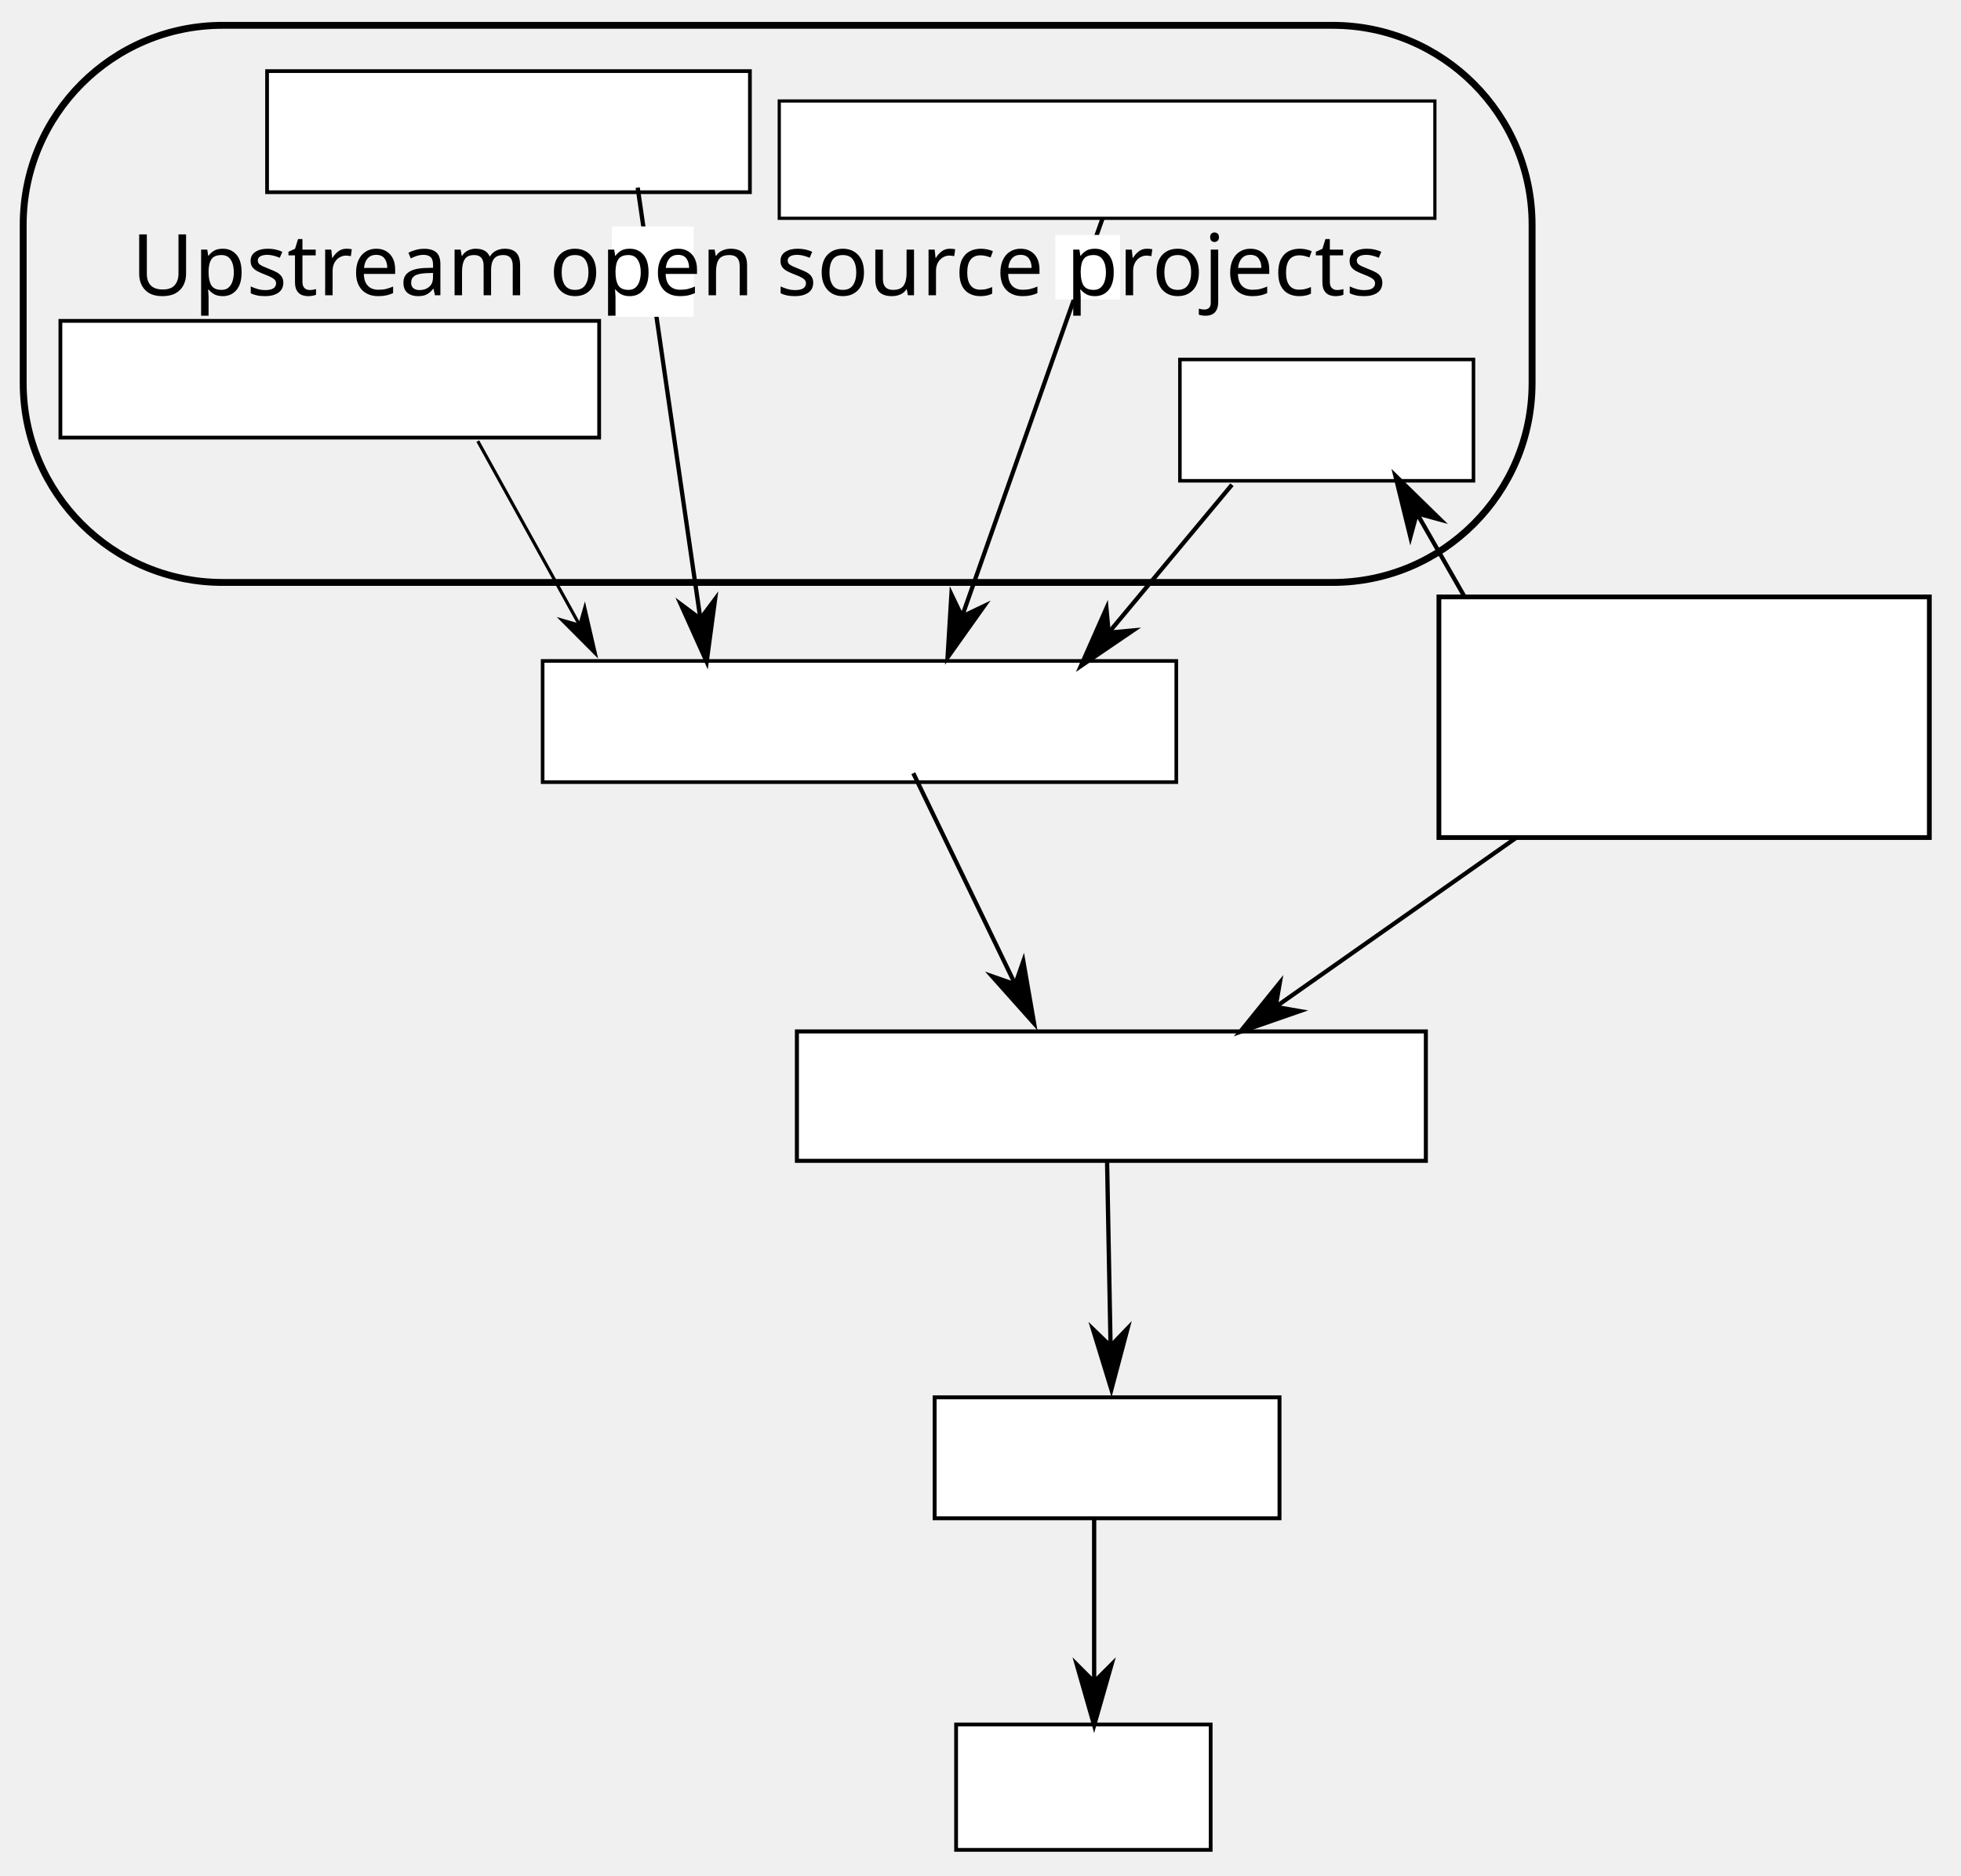
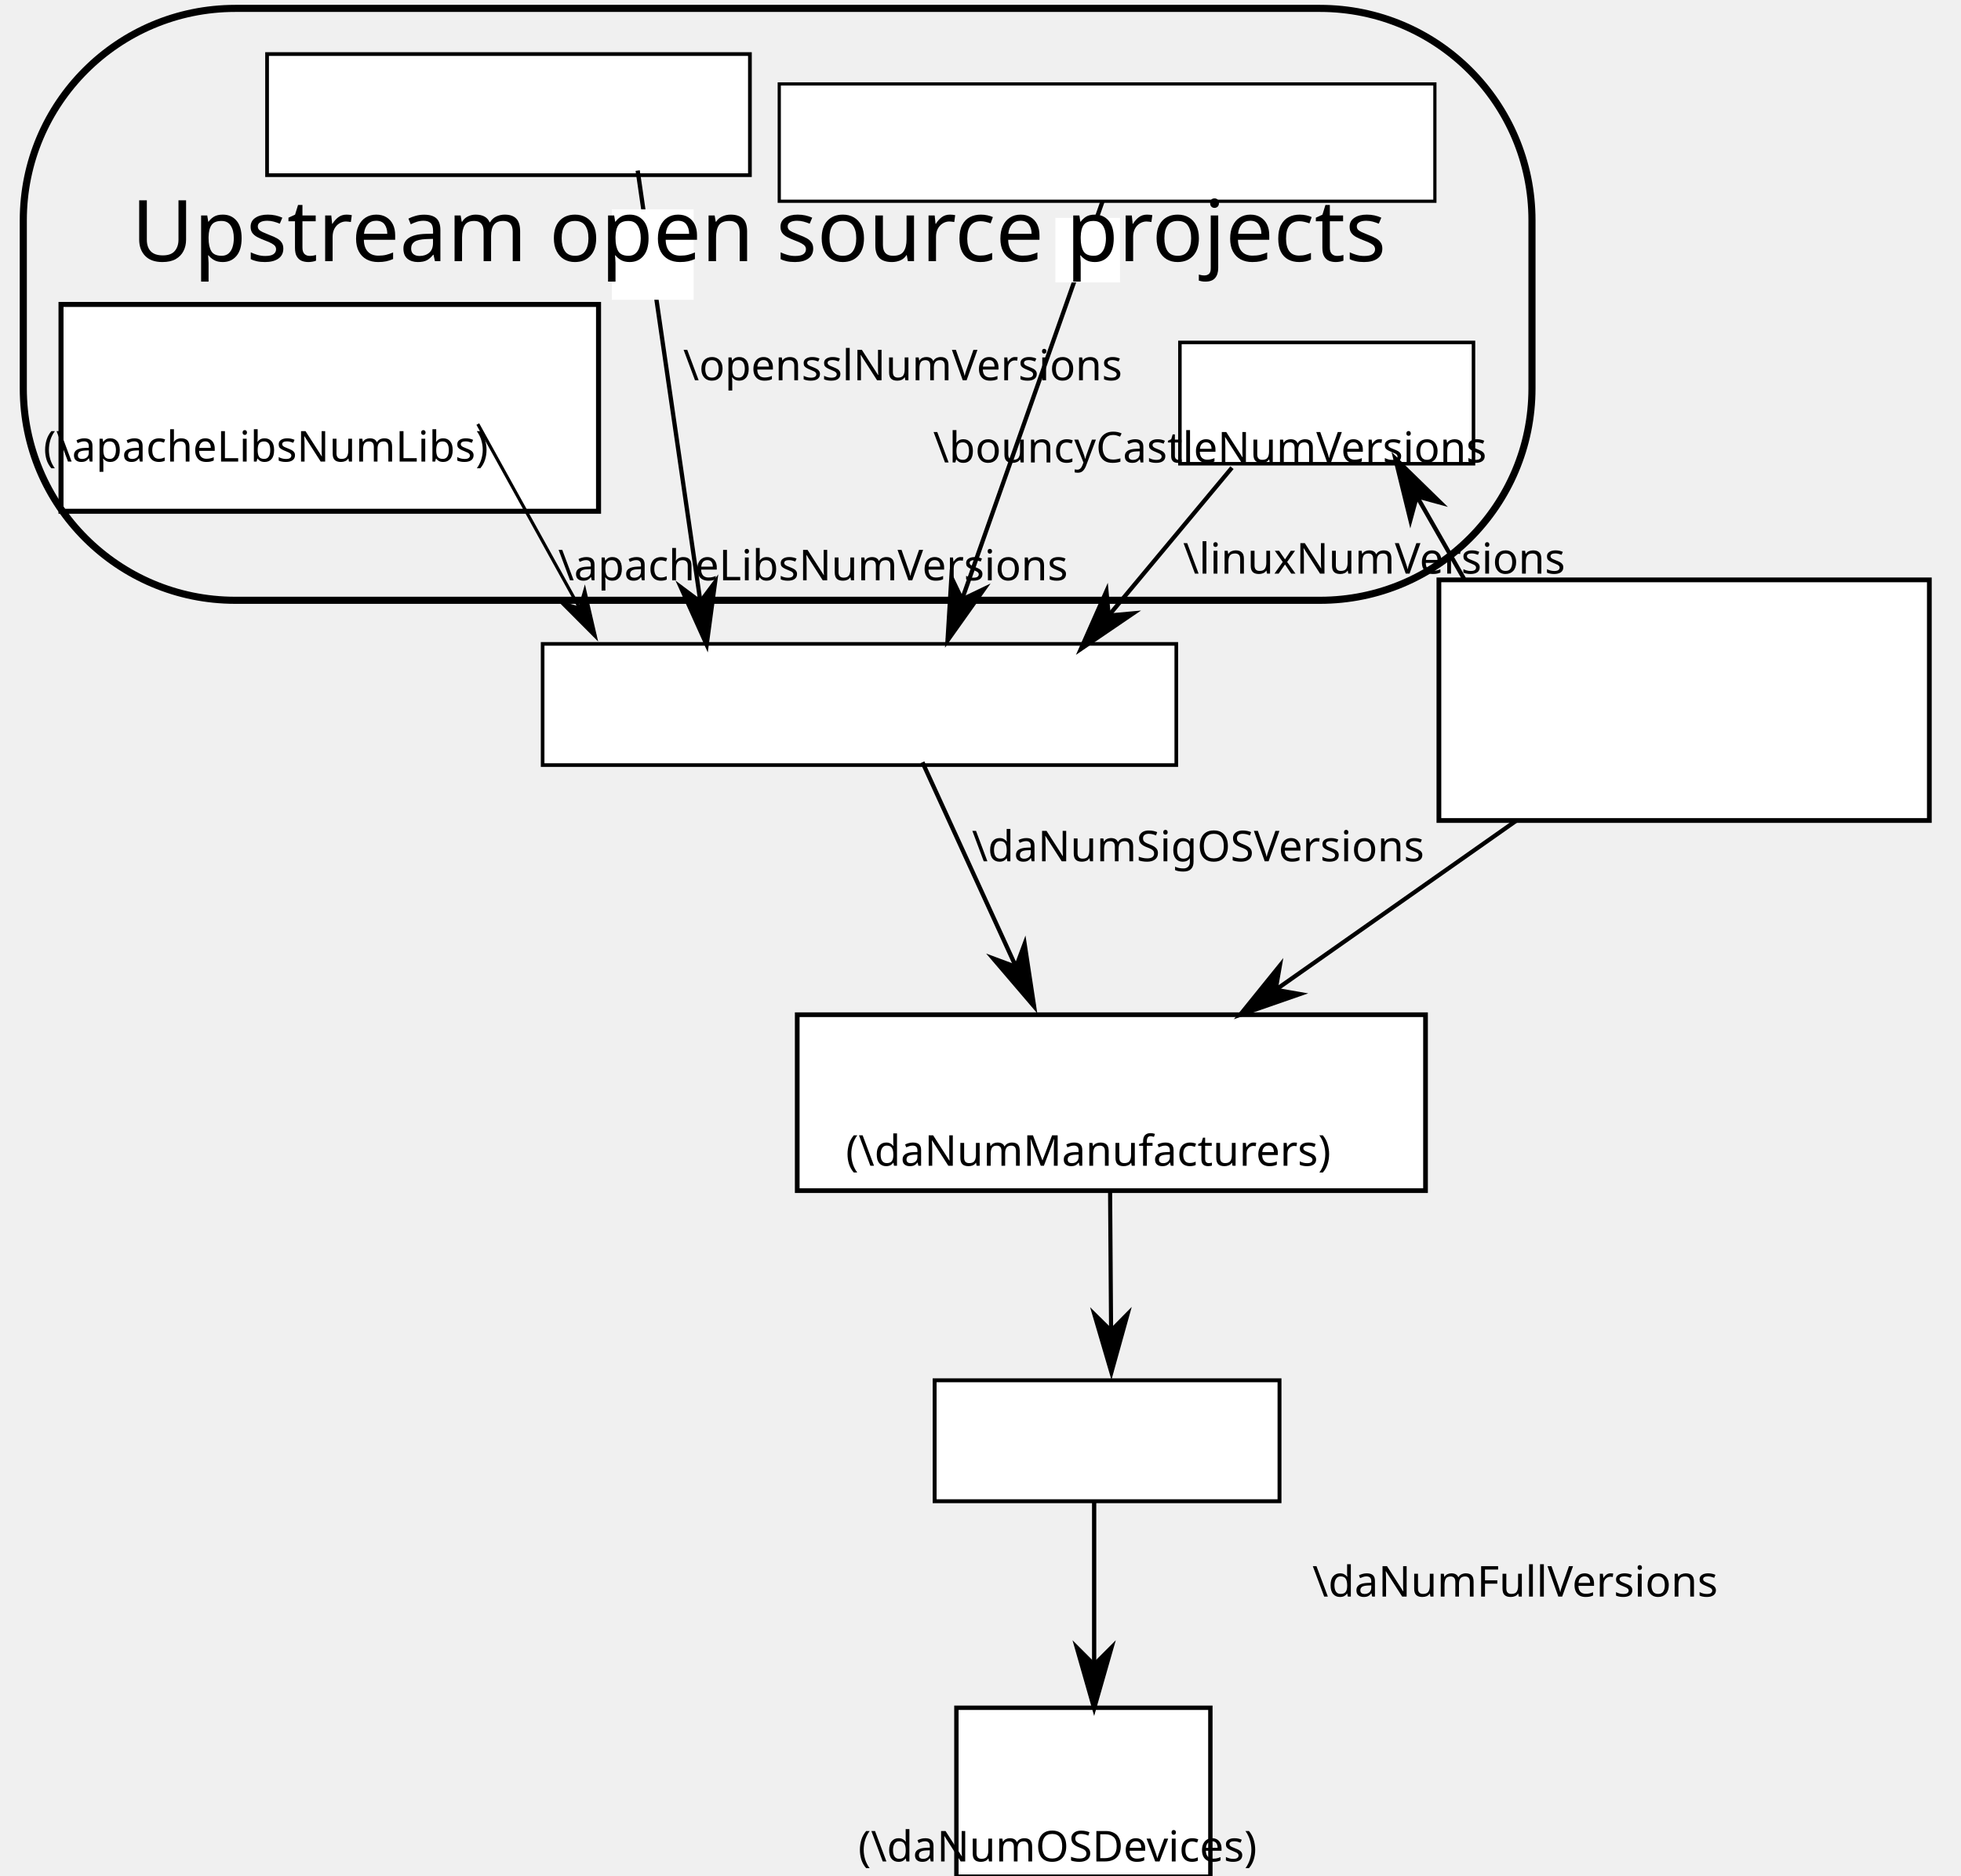
<svg xmlns="http://www.w3.org/2000/svg" xmlns:xlink="http://www.w3.org/1999/xlink" width="460" height="440" id="svg2" version="1.1">
  <defs id="defs4">
    <marker orient="auto" refY="0" refX="0" id="Arrow1Lend" style="overflow:visible">
      <path id="path5419" d="M 0,0 5,-5 -12.5,0 5,5 0,0 z" style="fill-rule:evenodd;stroke:#000000;stroke-width:1pt" transform="matrix(-0.8,0,0,-0.8,-10,0)" />
    </marker>
  </defs>
  <g id="layer1" transform="translate(0,-612.3622)">
-     <g id="g5267" transform="translate(-40.32488,545.4824)">
-       <rect y="83.562" x="102.972" height="28.412" width="113.265" id="rect5257" style="fill:#ffffff;fill-opacity:1;fill-rule:nonzero;stroke:#000000;stroke-width:0.872;stroke-miterlimit:4;stroke-opacity:1;stroke-dasharray:none;stroke-dashoffset:0" />
-       <flowRoot id="flowRoot5259" style="font-size:20px;font-style:normal;font-weight:normal;text-align:center;line-height:125%;letter-spacing:0px;word-spacing:0px;text-anchor:middle;fill:#000000;fill-opacity:1;fill-rule:nonzero;stroke:none;font-family:Sans" xml:space="preserve">
-         <flowRegion id="flowRegion5261">
-           <use id="use5263" xlink:href="#rect5257" y="0" x="0" width="744.094" height="1052.362" />
-         </flowRegion>
-         <flowPara id="flowPara5265">OpenSSL</flowPara>
-       </flowRoot>
-     </g>
-     <g id="g5284" transform="translate(-43.35534,595.99)">
-       <rect y="40.064" x="226.149" height="27.524" width="153.793" id="rect5274" style="fill:#ffffff;fill-opacity:1;fill-rule:nonzero;stroke:#000000;stroke-width:0.75;stroke-miterlimit:4;stroke-opacity:1;stroke-dasharray:none;stroke-dashoffset:0" />
-       <flowRoot id="flowRoot5276" style="font-size:20px;font-style:normal;font-weight:normal;text-align:center;line-height:125%;letter-spacing:0px;word-spacing:0px;text-anchor:middle;fill:#000000;fill-opacity:1;stroke:none;font-family:Sans" xml:space="preserve">
-         <flowRegion id="flowRegion5278">
-           <use id="use5280" xlink:href="#rect5274" y="0" x="0" width="744.094" height="1052.362" />
-         </flowRegion>
-         <flowPara id="flowPara5282">BouncyCastle</flowPara>
-       </flowRoot>
-     </g>
-     <g id="g5329" transform="translate(-61.53809,597.0001)">
-       <rect y="419.949" x="285.815" height="29.411" width="59.715" id="rect5303" style="fill:#ffffff;fill-opacity:1;fill-rule:nonzero;stroke:#000000;stroke-width:0.884;stroke-miterlimit:4;stroke-opacity:1;stroke-dasharray:none;stroke-dashoffset:0" />
-       <flowRoot id="flowRoot5305" style="font-size:20px;font-style:normal;font-weight:normal;text-align:center;line-height:125%;letter-spacing:0px;word-spacing:0px;text-anchor:middle;fill:#000000;fill-opacity:1;stroke:none;font-family:Sans" xml:space="preserve">
-         <flowRegion id="flowRegion5307">
-           <use id="use5309" xlink:href="#rect5303" y="0" x="0" width="744.094" height="1052.362" />
-         </flowRegion>
-         <flowPara id="flowPara5311">User</flowPara>
-       </flowRoot>
-     </g>
-     <g id="g5336" transform="translate(-61.53809,597.0001)">
-       <rect y="343.192" x="280.78" height="28.37" width="80.897" id="rect5301" style="fill:#ffffff;fill-opacity:1;fill-rule:nonzero;stroke:#000000;stroke-width:0.915;stroke-miterlimit:4;stroke-opacity:1;stroke-dasharray:none;stroke-dashoffset:0" />
-       <flowRoot id="flowRoot5313" style="font-size:20px;font-style:normal;font-weight:normal;text-align:center;line-height:125%;letter-spacing:0px;word-spacing:0px;text-anchor:middle;fill:#000000;fill-opacity:1;stroke:none;font-family:Sans" xml:space="preserve">
-         <flowRegion id="flowRegion5315">
-           <use id="use5317" xlink:href="#rect5301" y="0" x="0" width="744.094" height="1052.362" />
-         </flowRegion>
-         <flowPara id="flowPara5319">Carrier</flowPara>
-       </flowRoot>
-     </g>
-     <g id="g5343" transform="translate(-61.53809,597.0001)">
-       <rect y="257.344" x="248.47" height="30.36" width="147.538" id="rect5299" style="fill:#ffffff;fill-opacity:1;fill-rule:nonzero;stroke:#000000;stroke-width:0.945;stroke-miterlimit:4;stroke-opacity:1;stroke-dasharray:none;stroke-dashoffset:0" />
-       <flowRoot id="flowRoot5321" style="font-size:20px;font-style:normal;font-weight:normal;text-align:center;line-height:125%;letter-spacing:0px;word-spacing:0px;text-anchor:middle;fill:#000000;fill-opacity:1;stroke:none;font-family:Sans" xml:space="preserve">
-         <flowRegion id="flowRegion5323">
-           <use id="use5325" xlink:href="#rect5299" y="0" x="0" width="744.094" height="1052.362" />
-         </flowRegion>
-         <flowPara id="flowPara5327">Manufacturer</flowPara>
-       </flowRoot>
-     </g>
-     <g id="g5358" transform="translate(-61.53809,603.0611)">
-       <rect y="149.343" x="399.067" height="56.455" width="115.044" id="rect5293" style="fill:#ffffff;fill-opacity:1;fill-rule:nonzero;stroke:#000000;stroke-width:1.114;stroke-miterlimit:4;stroke-opacity:1;stroke-dasharray:none;stroke-dashoffset:0" />
-       <flowRoot id="flowRoot5350" style="font-size:20px;font-style:normal;font-weight:normal;text-align:center;line-height:125%;letter-spacing:0px;word-spacing:0px;text-anchor:middle;fill:#000000;fill-opacity:1;stroke:none;font-family:Sans" xml:space="preserve">
-         <flowRegion id="flowRegion5352">
-           <use id="use5354" xlink:href="#rect5293" y="0" x="0" width="744.094" height="1052.362" />
-         </flowRegion>
-         <flowPara id="flowPara5356">Hardware developer</flowPara>
-       </flowRoot>
-     </g>
-     <g id="g5388" transform="translate(-26.18275,600.0306)">
-       <rect y="96.67" x="302.958" height="28.459" width="68.865" id="rect5291" style="fill:#ffffff;fill-opacity:1;fill-rule:nonzero;stroke:#000000;stroke-width:0.825;stroke-miterlimit:4;stroke-opacity:1;stroke-dasharray:none;stroke-dashoffset:0" />
-       <flowRoot id="flowRoot5365" style="font-size:20px;font-style:normal;font-weight:normal;text-align:center;line-height:125%;letter-spacing:0px;word-spacing:0px;text-anchor:middle;fill:#000000;fill-opacity:1;stroke:none;font-family:Sans" xml:space="preserve">
-         <flowRegion id="flowRegion5367">
-           <use id="use5369" xlink:href="#rect5291" y="0" x="0" width="744.094" height="1052.362" />
-         </flowRegion>
-         <flowPara id="flowPara5371">Linux</flowPara>
-       </flowRoot>
-     </g>
-     <g id="g5381" transform="translate(-45.37564,570.7362)">
-       <rect y="116.904" x="59.542" height="27.388" width="126.383" id="rect5297" style="fill:#ffffff;fill-opacity:1;fill-rule:nonzero;stroke:#000000;stroke-width:0.886;stroke-miterlimit:4;stroke-opacity:1;stroke-dasharray:none;stroke-dashoffset:0" />
-       <flowRoot id="flowRoot5373" style="font-size:20px;font-style:normal;font-weight:normal;text-align:center;line-height:125%;letter-spacing:0px;word-spacing:0px;text-anchor:middle;fill:#000000;fill-opacity:1;stroke:none;font-family:Sans" xml:space="preserve">
-         <flowRegion id="flowRegion5375">
-           <use id="use5377" xlink:href="#rect5297" y="0" x="0" width="744.094" height="1052.362" />
-         </flowRegion>
-         <flowPara id="flowPara5379">Apache libs</flowPara>
-       </flowRoot>
-     </g>
-     <g id="g5403" transform="translate(-9.010152,591.9494)">
-       <rect y="175.475" x="136.296" height="28.434" width="148.642" id="rect5295" style="fill:#ffffff;fill-opacity:1;fill-rule:nonzero;stroke:#000000;stroke-width:0.85;stroke-miterlimit:4;stroke-opacity:1;stroke-dasharray:none;stroke-dashoffset:0" />
-       <flowRoot id="flowRoot5395" style="font-size:20px;font-style:normal;font-weight:normal;text-align:center;line-height:125%;letter-spacing:0px;word-spacing:0px;text-anchor:middle;fill:#000000;fill-opacity:1;stroke:none;font-family:Sans" xml:space="preserve">
-         <flowRegion id="flowRegion5397">
-           <use id="use5399" xlink:href="#rect5295" y="0" x="0" width="744.094" height="1052.362" />
-         </flowRegion>
-         <flowPara id="flowPara5401">Google / OHA</flowPara>
-       </flowRoot>
-     </g>
-     <path style="fill:none;stroke:#000000;stroke-width:1px;stroke-linecap:butt;stroke-linejoin:miter;stroke-opacity:1;marker-end:url(#Arrow1Lend)" d="M 343.533,752.347 327.371,724.063" id="path5410" />
-     <path style="fill:none;stroke:#000000;stroke-width:1px;stroke-linecap:butt;stroke-linejoin:miter;stroke-opacity:1;marker-end:url(#Arrow1Lend)" d="m 288.985,726.083 -35.355,42.426" id="path5856" />
-     <path style="fill:none;stroke:#000000;stroke-width:1px;stroke-linecap:butt;stroke-linejoin:miter;stroke-opacity:1;marker-end:url(#Arrow1Lend)" d="m 258.68,663.453 -36.365,103.036" id="path6050" />
-     <path style="fill:none;stroke:#000000;stroke-width:1px;stroke-linecap:butt;stroke-linejoin:miter;stroke-opacity:1;marker-end:url(#Arrow1Lend)" d="m 149.584,656.382 16.162,111.117" id="path6052" />
-     <path style="fill:none;stroke:#000000;stroke-width:0.745px;stroke-linecap:butt;stroke-linejoin:miter;stroke-opacity:1;marker-end:url(#Arrow1Lend)" d="m 112.081,715.854 27.529,49.752" id="path6054" />
-     <path style="fill:none;stroke:#000000;stroke-width:1px;stroke-linecap:butt;stroke-linejoin:miter;stroke-opacity:1;marker-end:url(#Arrow1Lend)" d="m 214.234,793.763 28.284,58.589" id="path6056" />
-     <path style="fill:none;stroke:#000000;stroke-width:1px;stroke-linecap:butt;stroke-linejoin:miter;stroke-opacity:1;marker-end:url(#Arrow1Lend)" d="m 355.655,808.915 -64.65,45.457" id="path6058" />
-     <path style="fill:none;stroke:#000000;stroke-width:1px;stroke-linecap:butt;stroke-linejoin:miter;stroke-opacity:1;marker-end:url(#Arrow1Lend)" d="m 259.69,884.677 1.01,53.538" id="path6060" />
-     <path style="fill:none;stroke:#000000;stroke-width:1px;stroke-linecap:butt;stroke-linejoin:miter;stroke-opacity:1;marker-start:none;marker-end:url(#Arrow1Lend)" d="m 256.66,968.52 0,48.487" id="path6062" />
-     <rect style="fill:#ffffff;fill-opacity:1;fill-rule:nonzero;stroke:none" id="rect7532" width="15.152" height="15.152" x="247.569" y="667.474" />
-     <rect style="fill:#ffffff;fill-opacity:1;fill-rule:nonzero;stroke:none" id="rect7530" width="19.193" height="21.213" x="143.523" y="665.474" />
-     <text xml:space="preserve" style="font-size:20px;font-style:normal;font-weight:normal;text-align:center;line-height:125%;letter-spacing:0px;word-spacing:0px;text-anchor:middle;fill:#000000;fill-opacity:1;stroke:none;font-family:Sans" x="191" y="681.636" id="text7526">
-       <tspan id="tspan7528" x="191" y="681.636">Upstream open source projects</tspan>
+     <rect style="fill:#ffffff;fill-opacity:1;fill-rule:nonzero;stroke:#000000;stroke-width:0.872;stroke-miterlimit:4;stroke-opacity:1;stroke-dasharray:none;stroke-dashoffset:0" id="rect5257" width="113.265" height="28.412" x="62.647" y="625.044" />
+     <rect style="fill:#ffffff;fill-opacity:1;fill-rule:nonzero;stroke:#000000;stroke-width:0.75;stroke-miterlimit:4;stroke-opacity:1;stroke-dasharray:none;stroke-dashoffset:0" id="rect5274" width="153.793" height="27.524" x="182.794" y="632.054" />
+     <rect style="fill:#ffffff;fill-opacity:1;fill-rule:nonzero;stroke:#000000;stroke-width:1.025;stroke-miterlimit:4;stroke-opacity:1;stroke-dasharray:none;stroke-dashoffset:0" id="rect5303" width="59.574" height="39.627" x="224.347" y="1013.019" />
+     <rect style="fill:#ffffff;fill-opacity:1;fill-rule:nonzero;stroke:#000000;stroke-width:0.915;stroke-miterlimit:4;stroke-opacity:1;stroke-dasharray:none;stroke-dashoffset:0" id="rect5301" width="80.897" height="28.37" x="219.242" y="936.193" />
+     <rect style="fill:#ffffff;fill-opacity:1;fill-rule:nonzero;stroke:#000000;stroke-width:1.101;stroke-miterlimit:4;stroke-opacity:1;stroke-dasharray:none;stroke-dashoffset:0" id="rect5299" width="147.381" height="41.275" x="187.01" y="850.423" />
+     <rect style="fill:#ffffff;fill-opacity:1;fill-rule:nonzero;stroke:#000000;stroke-width:1.114;stroke-miterlimit:4;stroke-opacity:1;stroke-dasharray:none;stroke-dashoffset:0" id="rect5293" width="115.044" height="56.455" x="337.529" y="748.404" />
+     <rect style="fill:#ffffff;fill-opacity:1;fill-rule:nonzero;stroke:#000000;stroke-width:0.825;stroke-miterlimit:4;stroke-opacity:1;stroke-dasharray:none;stroke-dashoffset:0" id="rect5291" width="68.865" height="28.459" x="276.776" y="692.701" />
+     <rect style="fill:#ffffff;fill-opacity:1;fill-rule:nonzero;stroke:#000000;stroke-width:1.178;stroke-miterlimit:4;stroke-opacity:1;stroke-dasharray:none;stroke-dashoffset:0" id="rect5297" width="126.091" height="48.525" x="14.312" y="683.786" />
+     <rect style="fill:#ffffff;fill-opacity:1;fill-rule:nonzero;stroke:#000000;stroke-width:0.85;stroke-miterlimit:4;stroke-opacity:1;stroke-dasharray:none;stroke-dashoffset:0" id="rect5295" width="148.642" height="28.434" x="127.286" y="763.424" />
+     <path style="fill:none;stroke:#000000;stroke-width:1px;stroke-linecap:butt;stroke-linejoin:miter;stroke-opacity:1;marker-end:url(#Arrow1Lend)" d="M 343.533,748.347 327.371,720.063" id="path5410" />
+     <path style="fill:none;stroke:#000000;stroke-width:1px;stroke-linecap:butt;stroke-linejoin:miter;stroke-opacity:1;marker-end:url(#Arrow1Lend)" d="m 288.985,722.083 -35.355,42.426" id="path5856" />
+     <path style="fill:none;stroke:#000000;stroke-width:1px;stroke-linecap:butt;stroke-linejoin:miter;stroke-opacity:1;marker-end:url(#Arrow1Lend)" d="m 258.68,659.453 -36.365,103.036" id="path6050" />
+     <path style="fill:none;stroke:#000000;stroke-width:1px;stroke-linecap:butt;stroke-linejoin:miter;stroke-opacity:1;marker-end:url(#Arrow1Lend)" d="m 149.584,652.382 16.162,111.117" id="path6052" />
+     <path style="fill:none;stroke:#000000;stroke-width:0.745px;stroke-linecap:butt;stroke-linejoin:miter;stroke-opacity:1;marker-end:url(#Arrow1Lend)" d="m 112.081,711.854 27.529,49.752" id="path6054" />
+     <path style="fill:none;stroke:#000000;stroke-width:1px;stroke-linecap:butt;stroke-linejoin:miter;stroke-opacity:1;marker-end:url(#Arrow1Lend)" d="m 216.376,791.192 26.141,57.16" id="path6056" />
+     <path style="fill:none;stroke:#000000;stroke-width:1px;stroke-linecap:butt;stroke-linejoin:miter;stroke-opacity:1;marker-end:url(#Arrow1Lend)" d="m 355.655,804.915 -64.65,45.457" id="path6058" />
+     <path style="fill:none;stroke:#000000;stroke-width:0.962px;stroke-linecap:butt;stroke-linejoin:miter;stroke-opacity:1;marker-end:url(#Arrow1Lend)" d="m 260.401,892.086 0.301,42.148" id="path6060" />
+     <path style="fill:none;stroke:#000000;stroke-width:1px;stroke-linecap:butt;stroke-linejoin:miter;stroke-opacity:1;marker-start:none;marker-end:url(#Arrow1Lend)" d="m 256.66,964.52 0,48.487" id="path6062" />
+     <rect style="fill:#ffffff;fill-opacity:1;fill-rule:nonzero;stroke:none" id="rect7532" width="15.152" height="15.152" x="247.569" y="663.474" />
+     <rect style="fill:#ffffff;fill-opacity:1;fill-rule:nonzero;stroke:none" id="rect7530" width="19.193" height="21.213" x="143.523" y="661.474" />
+     <text xml:space="preserve" style="font-size:20px;font-style:normal;font-weight:normal;text-align:center;line-height:125%;letter-spacing:0px;word-spacing:0px;text-anchor:middle;fill:#000000;fill-opacity:1;stroke:none;font-family:Sans" x="191" y="673.636" id="text7526">
+       <tspan id="tspan7528" x="191" y="673.636">Upstream open source projects</tspan>
    </text>
-     <rect style="fill:none;stroke:#000000;stroke-width:1.617;stroke-miterlimit:4;stroke-opacity:1;stroke-dasharray:none;stroke-dashoffset:0" id="rect7536" width="353.946" height="130.702" x="5.441" y="618.305" ry="46.795" />
+     <rect style="fill:none;stroke:#000000;stroke-width:1.667;stroke-miterlimit:4;stroke-opacity:1;stroke-dasharray:none;stroke-dashoffset:0" id="rect7536" width="353.897" height="138.867" x="5.465" y="614.33" ry="49.718" />
+     <flowRoot xml:space="preserve" style="font-size:20px;font-style:normal;font-weight:normal;text-align:center;line-height:125%;letter-spacing:0px;word-spacing:0px;text-anchor:middle;fill:#000000;fill-opacity:1;stroke:none;font-family:Sans" id="flowRoot4315" transform="translate(0,2)">
+       <flowRegion id="flowRegion4317">
+         <use x="0" y="0" xlink:href="#rect5297" id="use4319" width="460" height="440" transform="translate(0,-2)" />
+       </flowRegion>
+       <flowPara id="flowPara4353">Apache libs</flowPara>
+       <flowPara id="flowPara4357" />
+     </flowRoot>
+     <text xml:space="preserve" style="font-size:20px;font-style:normal;font-weight:normal;text-align:center;line-height:125%;letter-spacing:0px;word-spacing:0px;text-anchor:middle;fill:#000000;fill-opacity:1;stroke:none;font-family:Sans" x="75.357" y="720.648" id="text4359">
+       <tspan id="tspan4361" x="75.357" y="720.648" style="font-size:10px">(\apacheLibsNumLibs)</tspan>
+     </text>
+     <text xml:space="preserve" style="font-size:10px;font-style:normal;font-weight:normal;text-align:start;line-height:125%;letter-spacing:0px;word-spacing:0px;text-anchor:start;fill:#000000;fill-opacity:1;stroke:none;font-family:Sans" x="160.26" y="701.576" id="text4363">
+       <tspan id="tspan4365" x="160.26" y="701.576">\opensslNumVersions</tspan>
+     </text>
+     <text xml:space="preserve" style="font-size:10px;font-style:normal;font-weight:normal;text-align:start;line-height:125%;letter-spacing:0px;word-spacing:0px;text-anchor:start;fill:#000000;fill-opacity:1;stroke:none;font-family:Sans" x="218.904" y="720.862" id="text4367">
+       <tspan id="tspan4369" x="218.904" y="720.862">\bouncyCastleNumVersions</tspan>
+     </text>
+     <text xml:space="preserve" style="font-size:10px;font-style:normal;font-weight:normal;text-align:start;line-height:125%;letter-spacing:0px;word-spacing:0px;text-anchor:start;fill:#000000;fill-opacity:1;stroke:none;font-family:Sans" x="277.537" y="746.934" id="text4371">
+       <tspan id="tspan4373" x="277.537" y="746.934">\linuxNumVersions</tspan>
+     </text>
+     <flowRoot xml:space="preserve" style="font-size:20px;font-style:normal;font-weight:normal;text-align:center;line-height:125%;letter-spacing:0px;word-spacing:0px;text-anchor:middle;fill:#000000;fill-opacity:1;stroke:none;font-family:Sans" id="flowRoot4380" transform="translate(0,2)">
+       <flowRegion id="flowRegion4382">
+         <use x="0" y="0" xlink:href="#rect5299" id="use4384" width="460" height="440" transform="translate(0,-2)" />
+       </flowRegion>
+       <flowPara id="flowPara4386">Manufacturer</flowPara>
+     </flowRoot>
+     <text xml:space="preserve" style="font-size:10px;font-style:normal;font-weight:normal;text-align:center;line-height:125%;letter-spacing:0px;word-spacing:0px;text-anchor:middle;fill:#000000;fill-opacity:1;stroke:none;font-family:Sans" x="261.786" y="885.862" id="text4388">
+       <tspan id="tspan4390" x="261.786" y="885.862">(\daNumManufacturers)</tspan>
+     </text>
+     <text xml:space="preserve" style="font-size:10px;font-style:normal;font-weight:normal;text-align:start;line-height:125%;letter-spacing:0px;word-spacing:0px;text-anchor:start;fill:#000000;fill-opacity:1;stroke:none;font-family:Sans" x="227.996" y="814.434" id="text4392">
+       <tspan id="tspan4394" x="227.996" y="814.434">\daNumSigOSVersions</tspan>
+     </text>
+     <text xml:space="preserve" style="font-size:10px;font-style:normal;font-weight:normal;text-align:start;line-height:125%;letter-spacing:0px;word-spacing:0px;text-anchor:start;fill:#000000;fill-opacity:1;stroke:none;font-family:Sans" x="258.836" y="986.934" id="text4396">
+       <tspan id="tspan4398" x="307.857" y="986.934">\daNumFullVersions</tspan>
+     </text>
+     <flowRoot xml:space="preserve" style="font-size:20px;font-style:normal;font-weight:normal;text-align:center;line-height:125%;letter-spacing:0px;word-spacing:0px;text-anchor:middle;fill:#000000;fill-opacity:1;fill-rule:nonzero;stroke:none;font-family:Sans" id="flowRoot4424" transform="translate(0,2)">
+       <flowRegion id="flowRegion4426">
+         <use x="0" y="0" xlink:href="#rect5257" id="use4428" width="460" height="440" transform="translate(0,-2)" />
+       </flowRegion>
+       <flowPara id="flowPara4430">OpenSSL</flowPara>
+     </flowRoot>
+     <flowRoot xml:space="preserve" style="font-size:20px;font-style:normal;font-weight:normal;text-align:center;line-height:125%;letter-spacing:0px;word-spacing:0px;text-anchor:middle;fill:#000000;fill-opacity:1;stroke:none;font-family:Sans" id="flowRoot4437" transform="translate(0,2)">
+       <flowRegion id="flowRegion4439">
+         <use x="0" y="0" xlink:href="#rect5274" id="use4441" width="460" height="440" transform="translate(0,-2)" />
+       </flowRegion>
+       <flowPara id="flowPara4443">BouncyCastle</flowPara>
+     </flowRoot>
+     <flowRoot xml:space="preserve" style="font-size:20px;font-style:normal;font-weight:normal;text-align:center;line-height:125%;letter-spacing:0px;word-spacing:0px;text-anchor:middle;fill:#000000;fill-opacity:1;stroke:none;font-family:Sans" id="flowRoot4450" transform="translate(0,2)">
+       <flowRegion id="flowRegion4452">
+         <use x="0" y="0" xlink:href="#rect5291" id="use4454" width="460" height="440" transform="translate(0,-2)" />
+       </flowRegion>
+       <flowPara id="flowPara4456">Linux</flowPara>
+     </flowRoot>
+     <flowRoot xml:space="preserve" style="font-size:20px;font-style:normal;font-weight:normal;text-align:center;line-height:125%;letter-spacing:0px;word-spacing:0px;text-anchor:middle;fill:#000000;fill-opacity:1;stroke:none;font-family:Sans" id="flowRoot4463" transform="translate(0,2)">
+       <flowRegion id="flowRegion4465">
+         <use x="0" y="0" xlink:href="#rect5295" id="use4467" width="460" height="440" transform="translate(0,-2)" />
+       </flowRegion>
+       <flowPara id="flowPara4469">Google / OHA</flowPara>
+     </flowRoot>
+     <flowRoot xml:space="preserve" style="font-size:20px;font-style:normal;font-weight:normal;text-align:center;line-height:125%;letter-spacing:0px;word-spacing:0px;text-anchor:middle;fill:#000000;fill-opacity:1;stroke:none;font-family:Sans" id="flowRoot4476" transform="translate(0,2)">
+       <flowRegion id="flowRegion4478">
+         <use x="0" y="0" xlink:href="#rect5293" id="use4480" width="460" height="440" transform="translate(0,-2)" />
+       </flowRegion>
+       <flowPara id="flowPara4482">Hardware developer</flowPara>
+     </flowRoot>
+     <flowRoot xml:space="preserve" style="font-size:20px;font-style:normal;font-weight:normal;text-align:center;line-height:125%;letter-spacing:0px;word-spacing:0px;text-anchor:middle;fill:#000000;fill-opacity:1;stroke:none;font-family:Sans" id="flowRoot4489" transform="translate(0,2)">
+       <flowRegion id="flowRegion4491">
+         <use x="0" y="0" xlink:href="#rect5301" id="use4493" width="460" height="440" transform="translate(0,-2)" />
+       </flowRegion>
+       <flowPara id="flowPara4495">Carrier</flowPara>
+     </flowRoot>
+     <flowRoot xml:space="preserve" style="font-size:20px;font-style:normal;font-weight:normal;text-align:center;line-height:125%;letter-spacing:0px;word-spacing:0px;text-anchor:middle;fill:#000000;fill-opacity:1;stroke:none;font-family:Sans" id="flowRoot4502" transform="translate(0,2)">
+       <flowRegion id="flowRegion4504">
+         <use x="0" y="0" xlink:href="#rect5303" id="use4506" width="460" height="440" transform="translate(0,-2)" />
+       </flowRegion>
+       <flowPara id="flowPara4508">User</flowPara>
+     </flowRoot>
+     <text xml:space="preserve" style="font-size:10px;font-style:normal;font-weight:normal;text-align:center;line-height:125%;letter-spacing:0px;word-spacing:0px;text-anchor:middle;fill:#000000;fill-opacity:1;stroke:none;font-family:Sans" x="254.571" y="1049.076" id="text4510">
+       <tspan id="tspan4512" x="254.571" y="1049.076">(\daNumOSDevices)</tspan>
+     </text>
+     <text xml:space="preserve" style="font-size:10px;font-style:normal;font-weight:normal;text-align:start;line-height:125%;letter-spacing:0px;word-spacing:0px;text-anchor:start;fill:#000000;fill-opacity:1;stroke:none;font-family:Sans" x="130.941" y="748.505" id="text4609">
+       <tspan id="tspan4611" x="130.941" y="748.505">\apacheLibsNumVersions</tspan>
+     </text>
  </g>
</svg>
